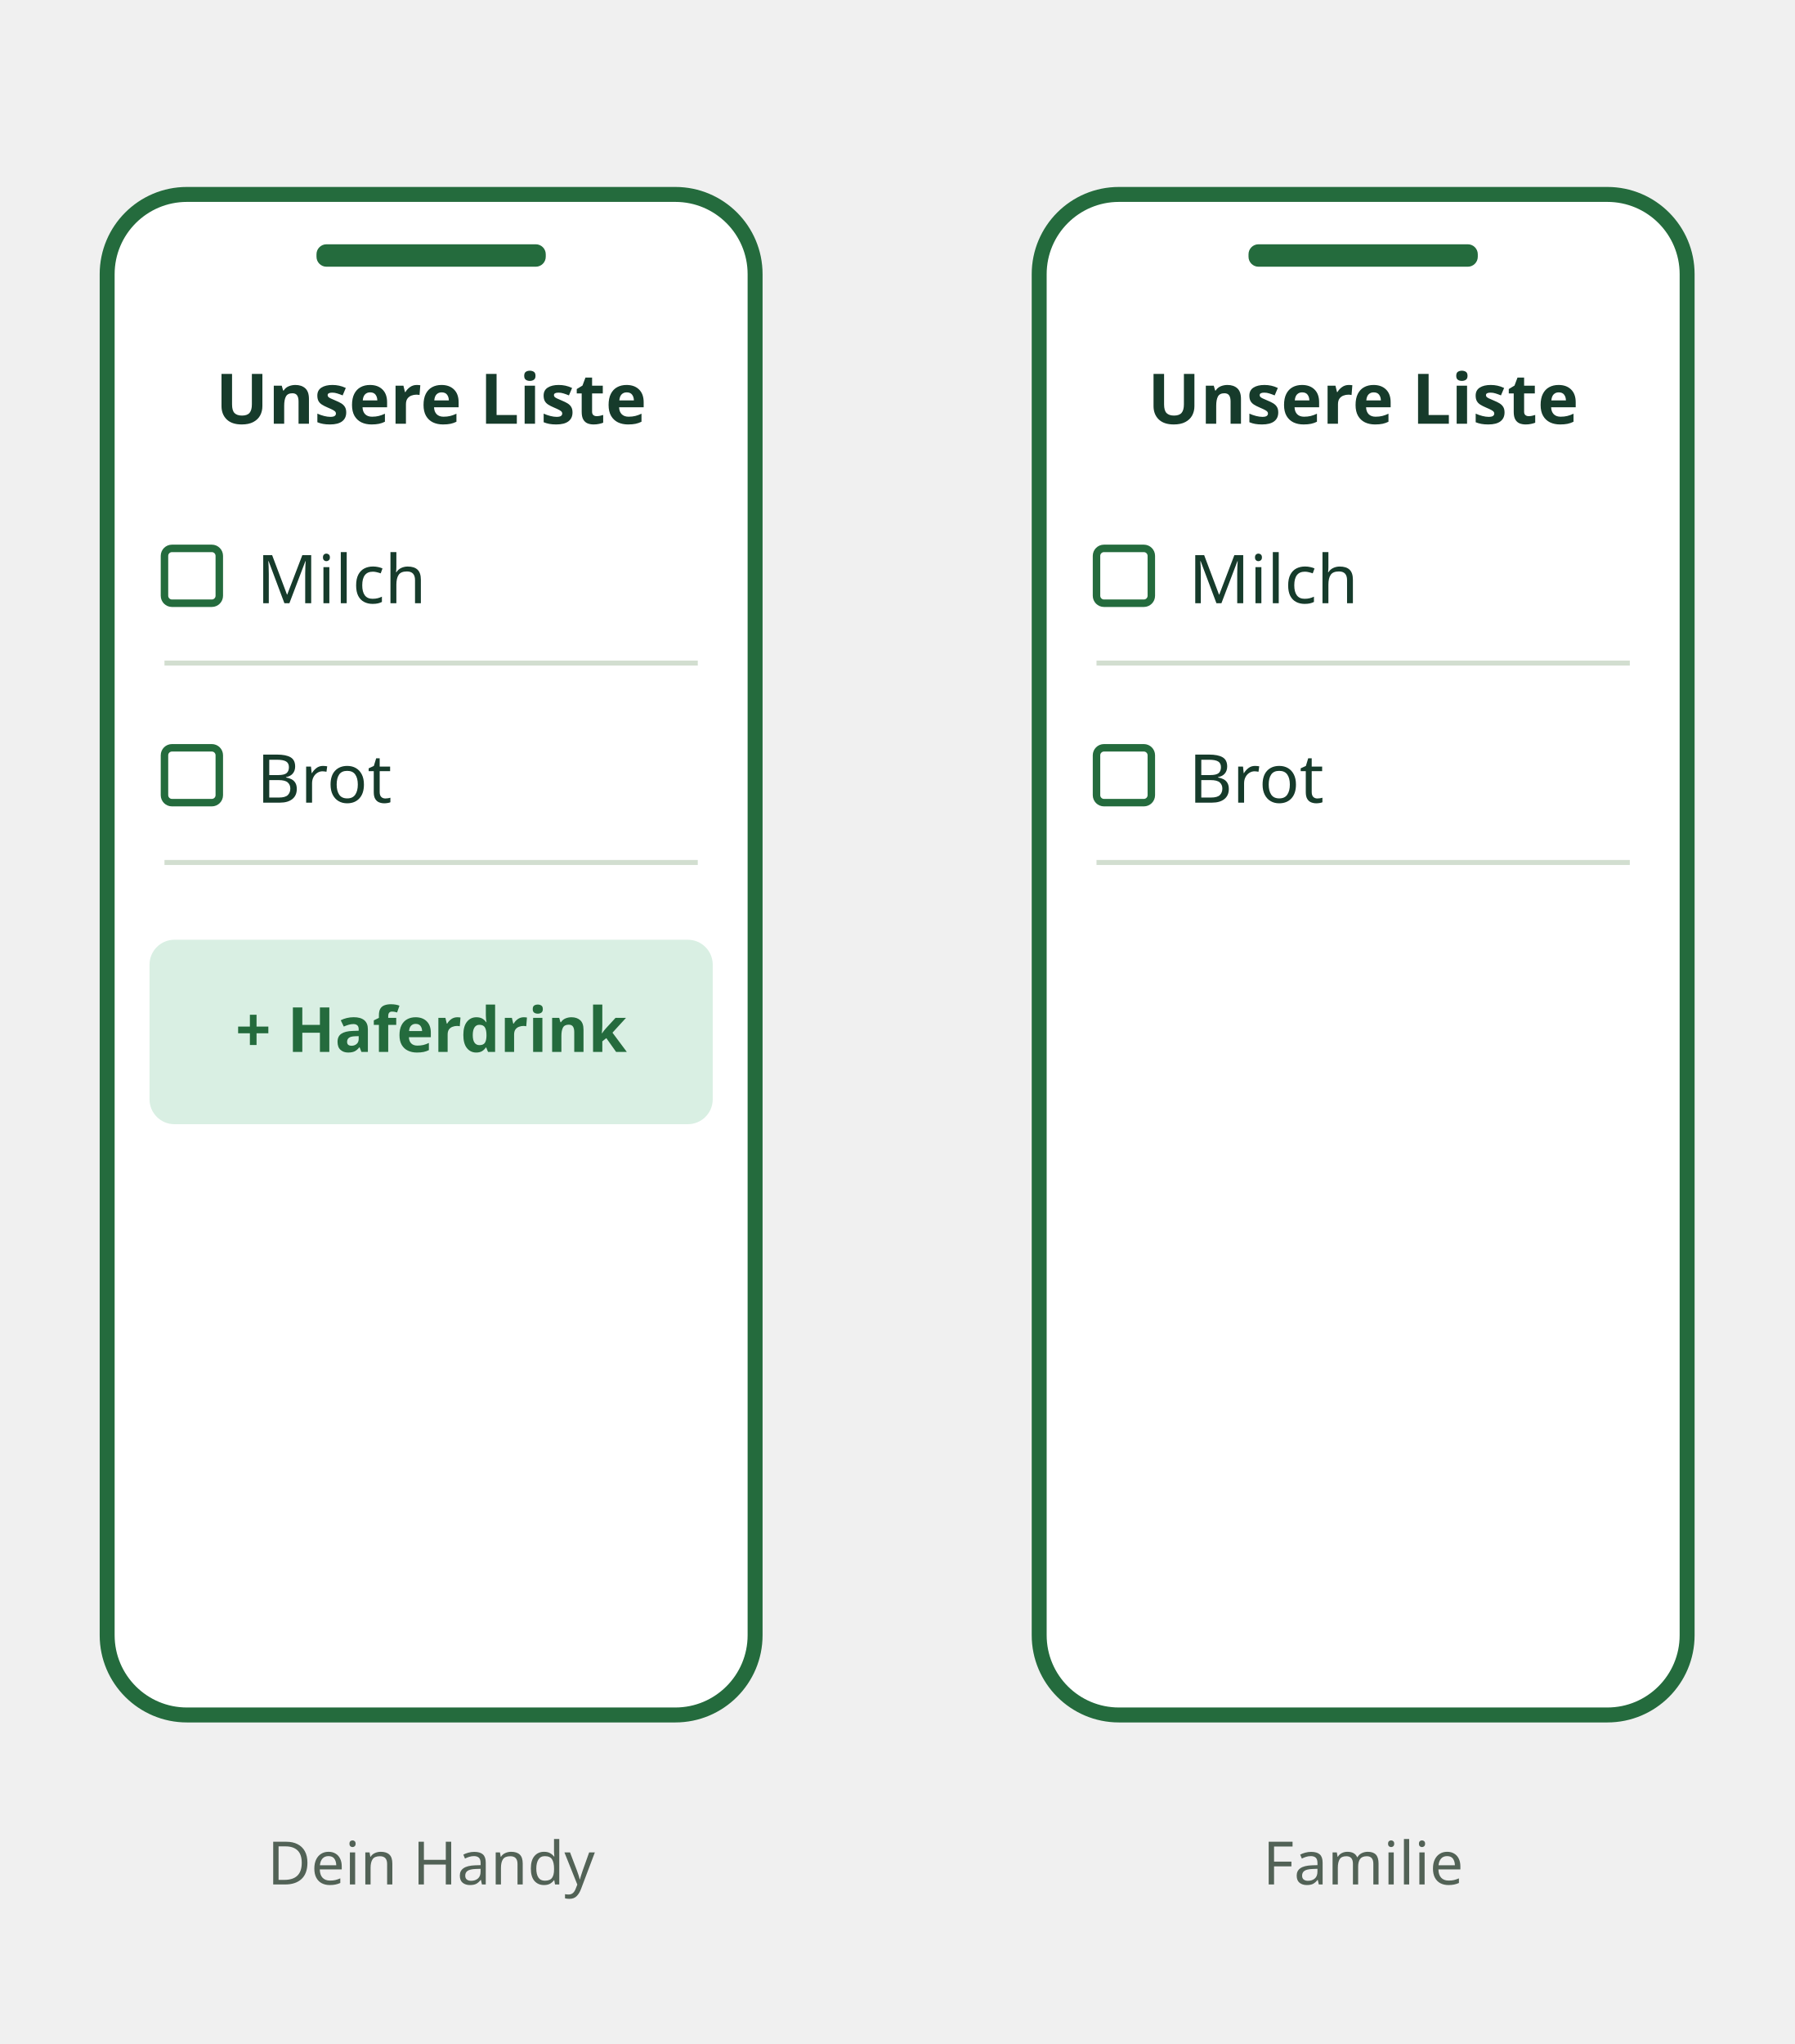
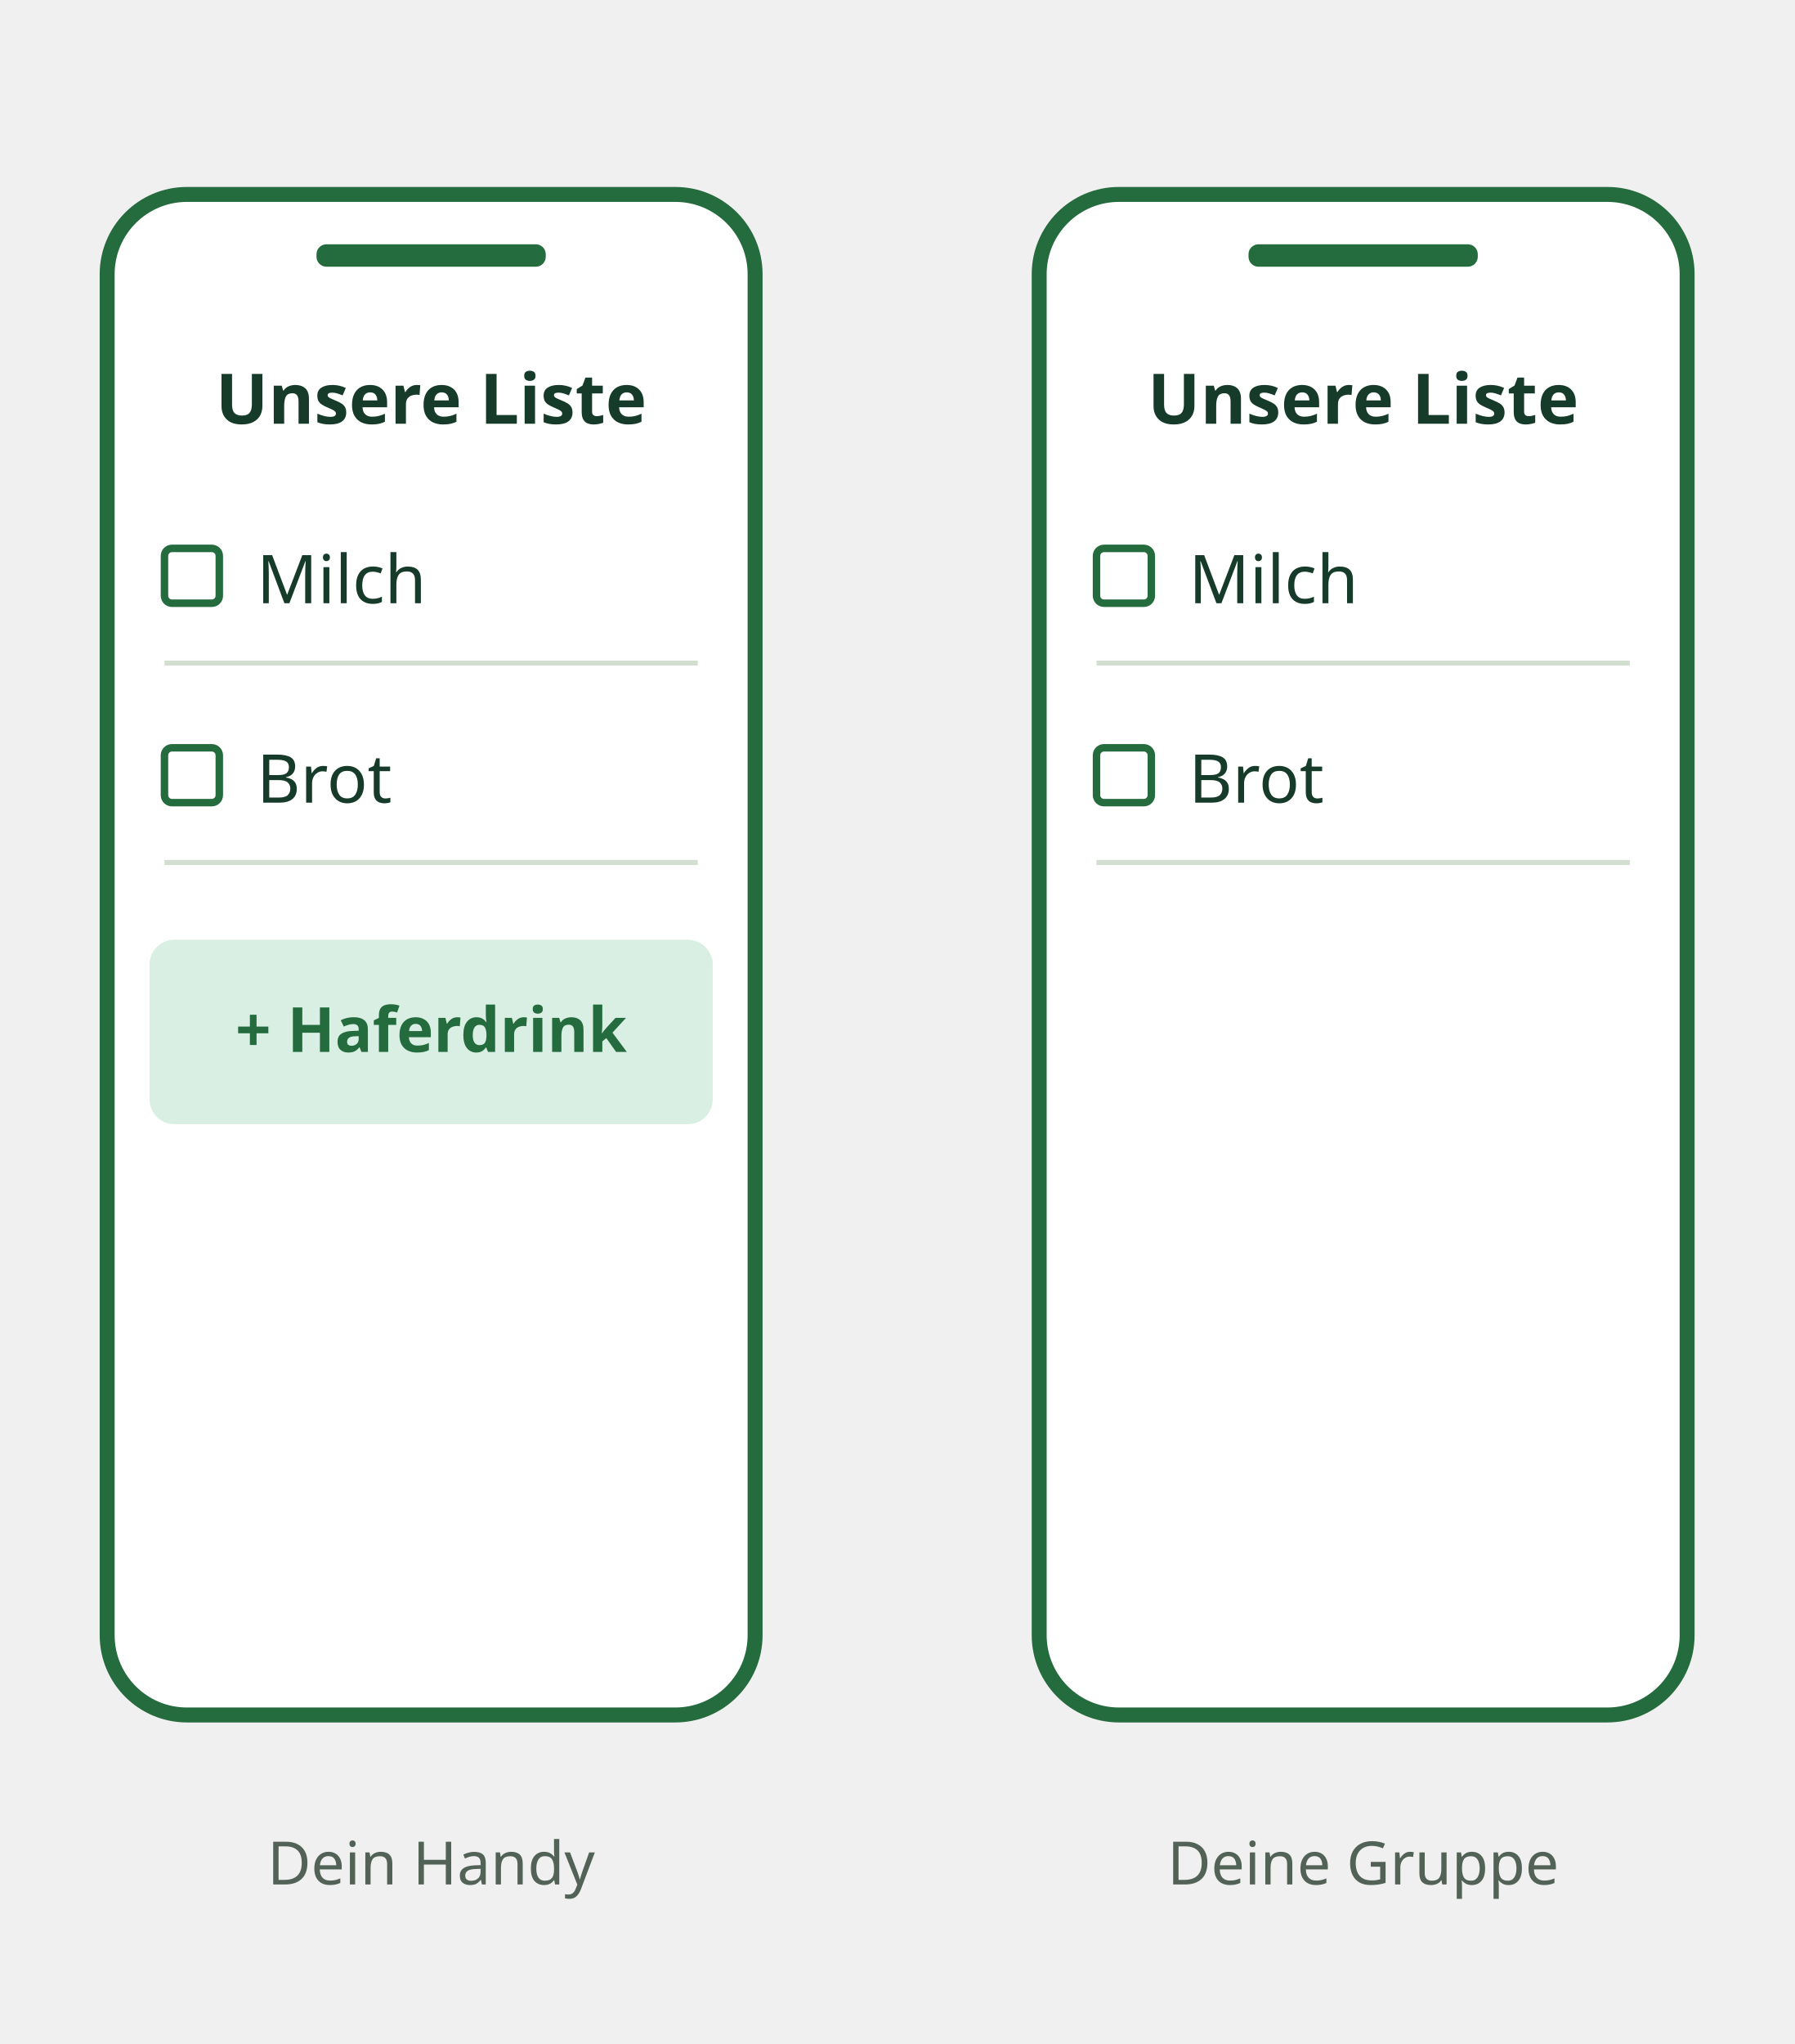
<svg xmlns="http://www.w3.org/2000/svg" width="720" height="820" viewBox="0 0 720 820" font-family="sans-serif">
  <g fill="#FFFFFF" stroke="#246B3D" stroke-width="6">
    <rect x="43" y="78" width="260" height="610" rx="32" />
    <rect x="417" y="78" width="260" height="610" rx="32" />
  </g>
  <g fill="#246B3D">
    <rect x="127" y="98" width="92" height="9" rx="4" />
    <rect x="501" y="98" width="92" height="9" rx="4" />
  </g>
  <g fill="#163B2B" font-size="28" font-weight="bold">
    <text x="173" y="170" text-anchor="middle">Unsere Liste</text>
    <text x="547" y="170" text-anchor="middle">Unsere Liste</text>
  </g>
  <g fill="none" stroke="#246B3D" stroke-width="3">
    <rect x="66" y="220" width="22" height="22" rx="3" />
    <rect x="66" y="300" width="22" height="22" rx="3" />
    <rect x="440" y="220" width="22" height="22" rx="3" />
    <rect x="440" y="300" width="22" height="22" rx="3" />
  </g>
  <g fill="#163B2B" font-size="27">
    <text x="103" y="242">Milch</text>
    <text x="103" y="322">Brot</text>
    <text x="477" y="242">Milch</text>
    <text x="477" y="322">Brot</text>
  </g>
  <g stroke="#D2DED0" stroke-width="2">
    <path d="M66 266h214m-214 80h214m160-80h214m-214 80h214" />
  </g>
  <rect x="60" y="377" width="226" height="74" rx="10" fill="#D9EFE3" />
  <text x="173" y="422" text-anchor="middle" fill="#246B3D" font-size="25" font-weight="bold">+ Haferdrink</text>
  <g fill="#526256" font-size="24">
    <text x="173" y="756" text-anchor="middle">Dein Handy</text>
-     <text x="547" y="756" text-anchor="middle">Familie</text>
+     <text x="547" y="756" text-anchor="middle">Deine Gruppe</text>
  </g>
</svg>
